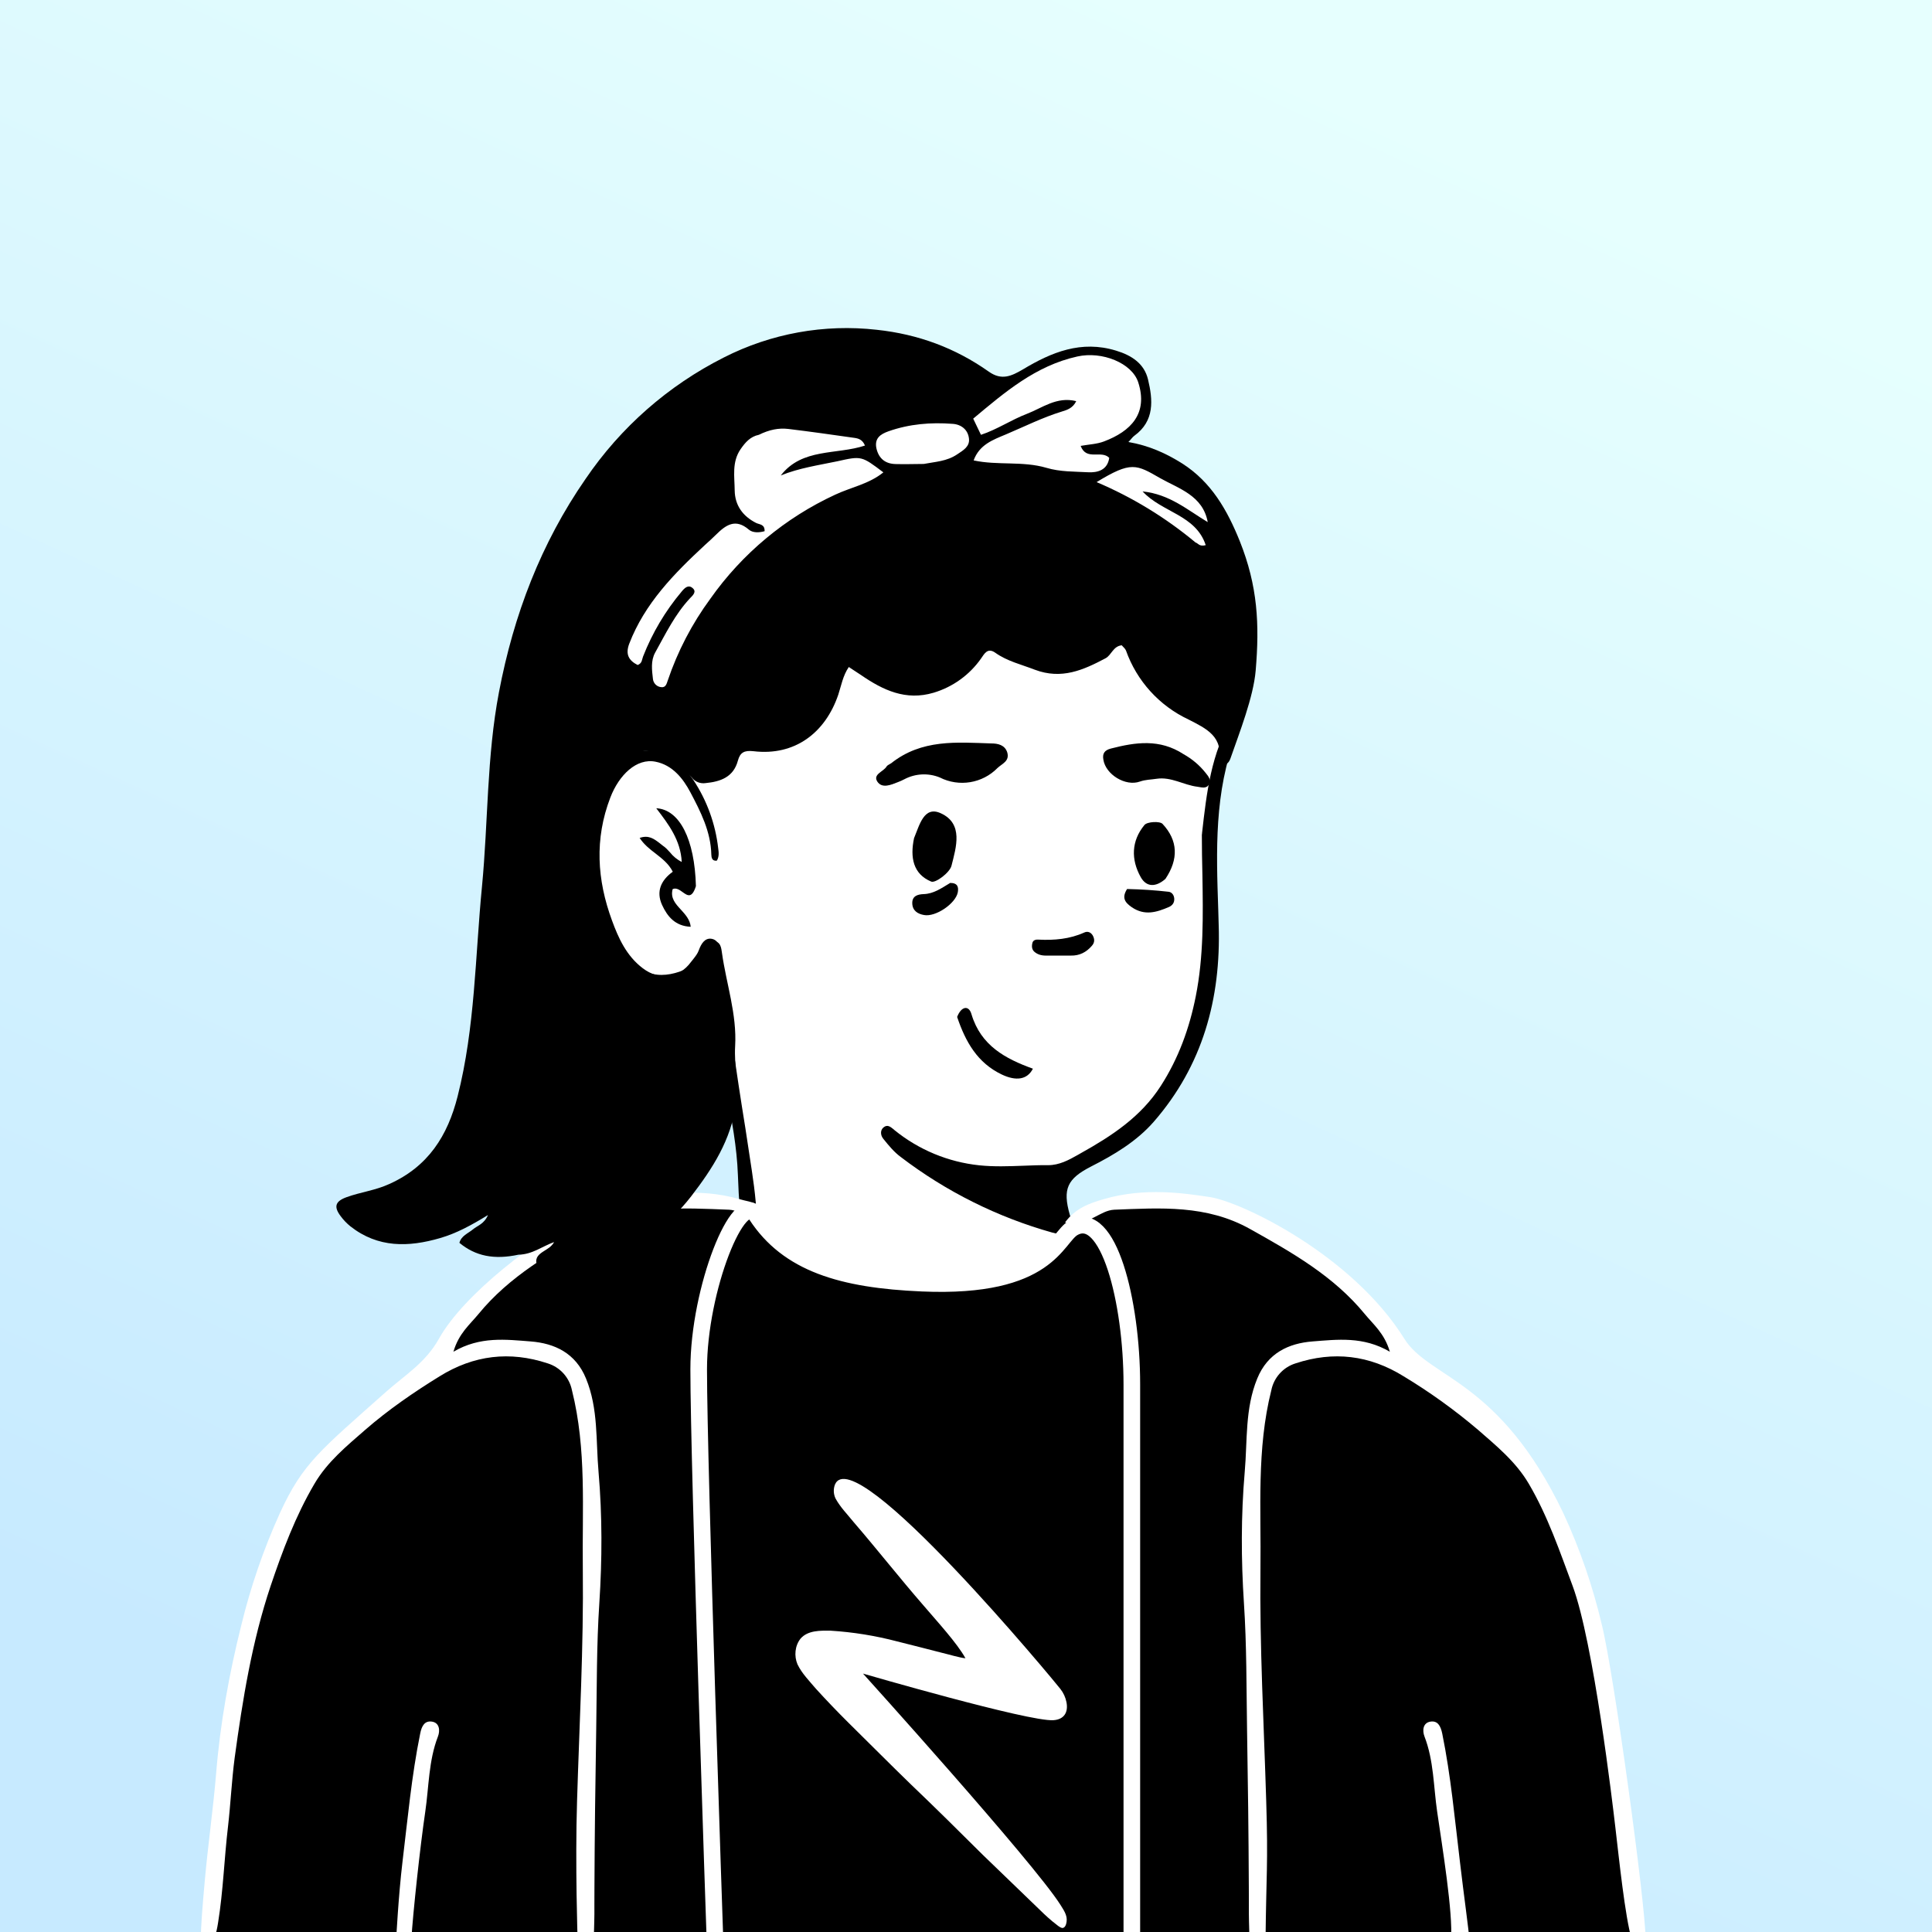
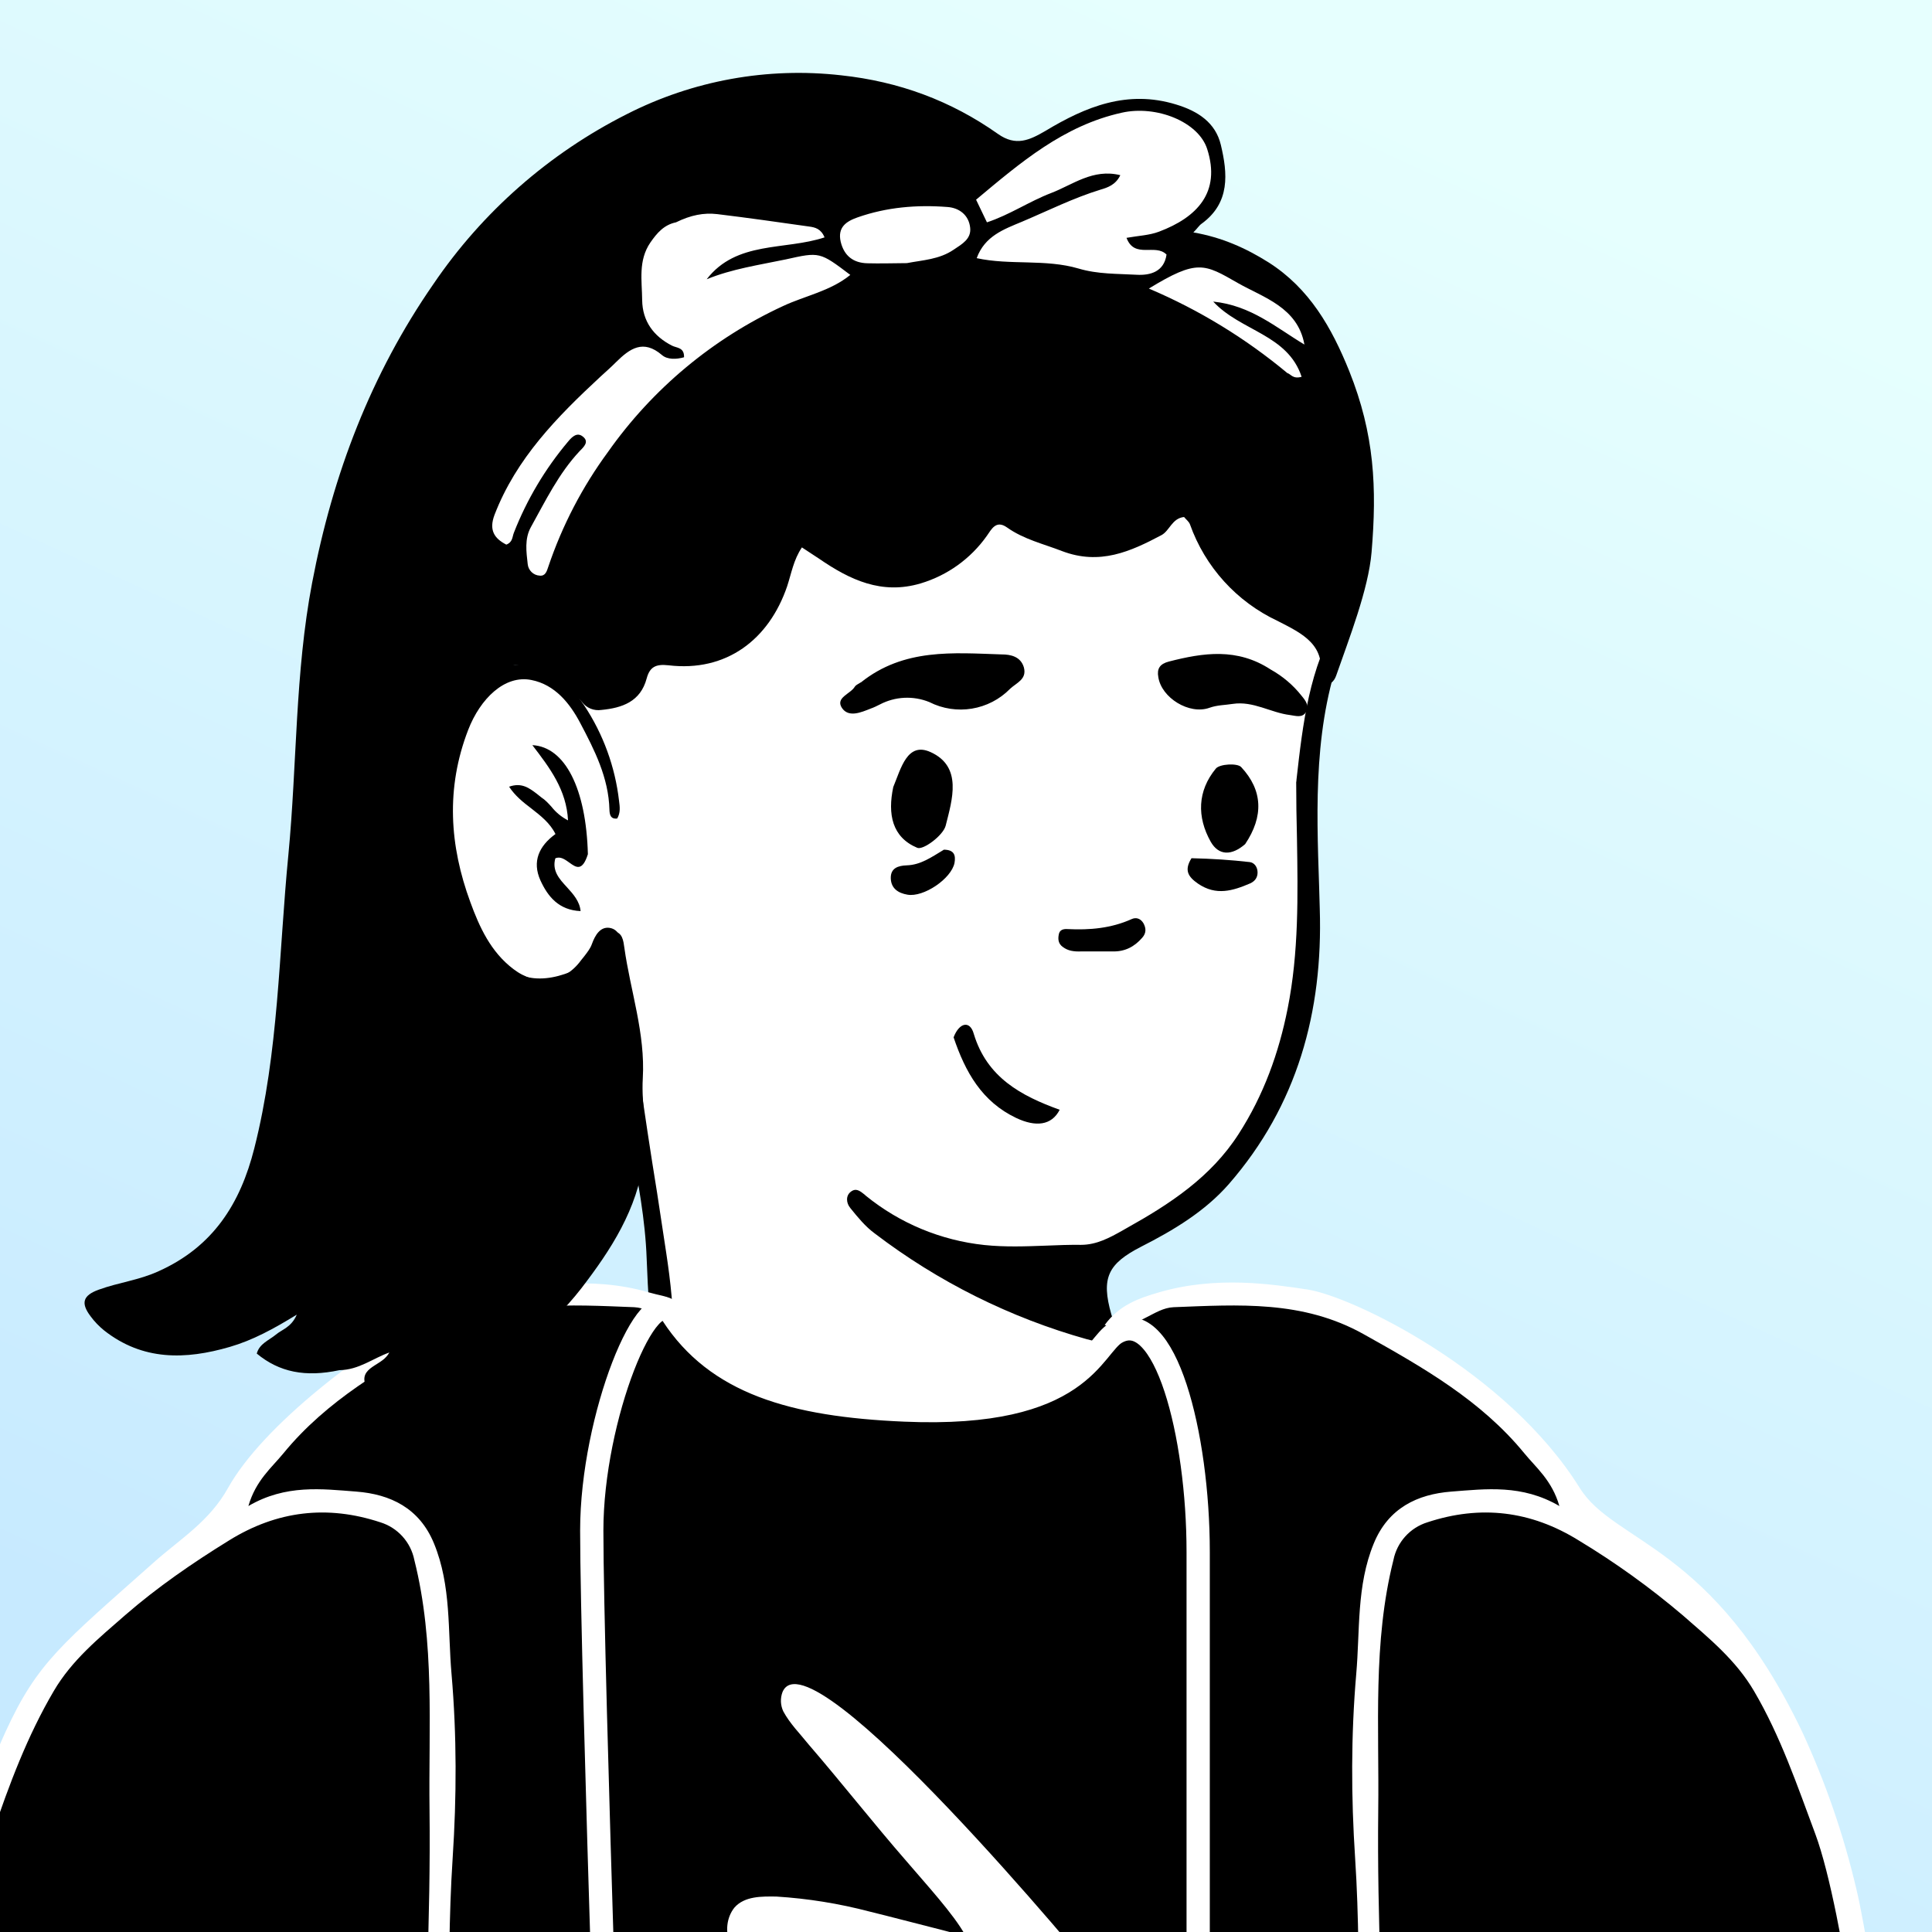
<svg xmlns="http://www.w3.org/2000/svg" viewBox="0 0 1744 1744" fill="none" shape-rendering="auto" width="400" height="400">
  <mask id="viewboxMask">
    <rect width="1744" height="1744" rx="0" ry="0" x="0" y="0" fill="#fff" />
  </mask>
  <g mask="url(#viewboxMask)">
    <rect fill="url(#backgroundLinear)" width="1744" height="1744" x="0" y="0" />
    <defs>
      <linearGradient id="backgroundLinear" gradientTransform="rotate(114 0.5 0.5)">
        <stop stop-color="#e6fffe" />
        <stop offset="1" stop-color="#c7eaff" />
      </linearGradient>
    </defs>
-     <g transform="translate(531 487)">
-       <path d="M554 727.7c-99.2 297-363.8 388.6-503.7 19.8-19.3-50.7 31-69.5 66.2-91.9 24.1-15.3 36.8-28.5 35.3-42.2-7-64.4-36.9-243.8-36.9-243.8l-3-5.8s.7-1.6-2.2 1.2c-3 3-9.9 34.2-37 34.2-24.5 0-49.2-10.9-61-86.3C7.2 285.6 9.6 214 40 201c12.5-5.3 24-7.2 35.2-.8 11.3 6.4-13-22 112-126C268.4 6.4 396.7-3.5 448.5 8 500.3 19.5 552 44.8 574.9 98.5c27.8 65-25.9 114.3-14 262.5-2.2 53.6.8 171.2-146.6 210.6-28 7.5-19.3 48.4 22.7 58.4 67 21 117 72.3 117 97.9" fill="#fff" />
-       <path fill-rule="evenodd" clip-rule="evenodd" d="m554 266.2.1-1.4c4.1-36.4 8.2-71.7 27.1-103.4 6.5 4.4 5.7 10 3.7 15.2-19.9 51.2-18 104.4-16.2 157.6l.4 14c2.1 66.4-14.5 126.8-58.7 177.5-15.4 17.6-35.8 29.8-56.5 40.3-21.4 11-25.9 20.1-19.2 43.6l.8 2.6c1.4 3.9 2.8 7.9-1 11.8-4.5 4.6-9.5 3.3-14.8 1.8l-.6-.1a406.4 406.4 0 0 1-137-68.3c-6-4.4-10.8-10.3-15.5-16.1l-.3-.4c-2.5-3-3-7.8.5-10.4 3.3-2.5 5.8-.5 8.7 1.8l1 .9a145.5 145.5 0 0 0 76.3 31.7c13.4 1.4 26.6.9 40 .4 7.4-.3 14.8-.6 22.3-.5 10.2 0 18.7-4.7 26.7-9.2l2.8-1.6c27.8-15.5 54.3-32.8 72.2-60.7 16.1-25 25.9-52.2 31.6-80.9 7.2-36.1 6.6-72.7 6-109.8-.3-12-.5-24.2-.5-36.4ZM50.6 190.8c21.9-1.7 34 11.2 44.3 26.3a140.4 140.4 0 0 1 22.4 61.5c.5 3.7 1 7.6-1.2 11.3-4.5.6-4.9-3-5-5.6-.5-20.7-9.7-38.7-18.9-56.1-6.6-12.5-16.2-24.6-31.4-27.6-17.2-3.5-33 12-40.8 32.2-14.5 37.6-12 74.6 1.4 111 5.8 15.9 13.1 32.1 27.8 43.2 14.8 11.3 32.7 9.3 43.6-5.7l2-2.5c2-2.6 4-5.1 5-8 2.1-5.8 5.4-11.2 11.3-10.4 6.8 1 8 8.3 8.7 14a3661 3661 0 0 0 22 156.7l5.9 38.8c2.6 17.1 5.6 41.7 3.6 52.1a28 28 0 0 0-.3 2.2c-.4 2.8-.6 5-4.2 5.5-4.9.8-7-2-7.7-6.4-2.3-17-3-23.6-4-49.6-.9-25.2-5.6-50-10.4-74.9l-5-27c-5.2-30.8-10.3-62-10.8-97l-2 3c-7.6 11.3-13.7 20.5-24.5 24a40.5 40.5 0 0 1-46.1-12.5 127.8 127.8 0 0 1-28.8-55.8c-8.4-34-9.9-67.1.9-100.6 5.2-16.1 23.7-44.7 42.2-42Zm34.6 127.5c4.4 3.2 8.4 6 12-5.4-1.1-42.2-14.7-69.2-35.8-70.3 11.2 14.6 22 28.8 23 48.5a32.3 32.3 0 0 1-10.7-8.8c-2-2.2-4-4.4-6.5-6l-3-2.4c-4.8-3.6-9.7-7.4-17.8-4.5 3.8 5.8 9 10 14.3 14 6 4.7 12 9.3 15.6 16.5-10.6 7.7-15.2 17.7-9.7 29.9 4.8 10.5 11.9 19.2 25.9 19.8-.6-6.3-4.7-10.9-8.8-15.4-5-5.4-9.7-10.6-7.5-18.6 3.2-1.5 6.2.7 9 2.7Z" fill="#000" />
+     <g transform="translate(-348.8 -348.8) scale(1.4)">
+       <g transform="translate(531 487)">
+         <path d="M554 727.7c-99.2 297-363.8 388.6-503.7 19.8-19.3-50.7 31-69.5 66.2-91.9 24.1-15.3 36.8-28.5 35.3-42.2-7-64.4-36.9-243.8-36.9-243.8l-3-5.8s.7-1.6-2.2 1.2c-3 3-9.9 34.2-37 34.2-24.5 0-49.2-10.9-61-86.3C7.2 285.6 9.6 214 40 201c12.5-5.3 24-7.2 35.2-.8 11.3 6.4-13-22 112-126C268.4 6.4 396.7-3.5 448.5 8 500.3 19.5 552 44.8 574.9 98.5c27.8 65-25.9 114.3-14 262.5-2.2 53.6.8 171.2-146.6 210.6-28 7.5-19.3 48.4 22.7 58.4 67 21 117 72.3 117 97.9" fill="#fff" />
+         <path fill-rule="evenodd" clip-rule="evenodd" d="m554 266.2.1-1.4c4.1-36.4 8.2-71.7 27.1-103.4 6.5 4.4 5.7 10 3.7 15.2-19.9 51.2-18 104.4-16.2 157.6l.4 14c2.1 66.4-14.5 126.8-58.7 177.5-15.4 17.6-35.8 29.8-56.5 40.3-21.4 11-25.9 20.1-19.2 43.6l.8 2.6c1.4 3.9 2.8 7.9-1 11.8-4.5 4.6-9.5 3.3-14.8 1.8l-.6-.1a406.4 406.4 0 0 1-137-68.3c-6-4.4-10.8-10.3-15.5-16.1l-.3-.4c-2.5-3-3-7.8.5-10.4 3.3-2.5 5.8-.5 8.7 1.8l1 .9a145.5 145.5 0 0 0 76.3 31.7c13.4 1.4 26.6.9 40 .4 7.4-.3 14.8-.6 22.3-.5 10.2 0 18.7-4.7 26.7-9.2l2.8-1.6c27.8-15.5 54.3-32.8 72.2-60.7 16.1-25 25.9-52.2 31.6-80.9 7.2-36.1 6.6-72.7 6-109.8-.3-12-.5-24.2-.5-36.4ZM50.6 190.8c21.9-1.7 34 11.2 44.3 26.3a140.4 140.4 0 0 1 22.4 61.5c.5 3.7 1 7.6-1.2 11.3-4.5.6-4.9-3-5-5.6-.5-20.7-9.7-38.7-18.9-56.1-6.6-12.5-16.2-24.6-31.4-27.6-17.2-3.5-33 12-40.8 32.2-14.5 37.6-12 74.6 1.4 111 5.8 15.9 13.1 32.1 27.8 43.2 14.8 11.3 32.7 9.3 43.6-5.7l2-2.5c2-2.6 4-5.1 5-8 2.1-5.8 5.4-11.2 11.3-10.4 6.8 1 8 8.3 8.7 14a3661 3661 0 0 0 22 156.7l5.9 38.8c2.6 17.1 5.6 41.7 3.6 52.1a28 28 0 0 0-.3 2.2c-.4 2.8-.6 5-4.2 5.5-4.9.8-7-2-7.7-6.4-2.3-17-3-23.6-4-49.6-.9-25.2-5.6-50-10.4-74.9l-5-27c-5.2-30.8-10.3-62-10.8-97l-2 3c-7.6 11.3-13.7 20.5-24.5 24a40.5 40.5 0 0 1-46.1-12.5 127.8 127.8 0 0 1-28.8-55.8c-8.4-34-9.9-67.1.9-100.6 5.2-16.1 23.7-44.7 42.2-42Zm34.6 127.5c4.4 3.2 8.4 6 12-5.4-1.1-42.2-14.7-69.2-35.8-70.3 11.2 14.6 22 28.8 23 48.5a32.3 32.3 0 0 1-10.7-8.8c-2-2.2-4-4.4-6.5-6l-3-2.4c-4.8-3.6-9.7-7.4-17.8-4.5 3.8 5.8 9 10 14.3 14 6 4.7 12 9.3 15.6 16.5-10.6 7.7-15.2 17.7-9.7 29.9 4.8 10.5 11.9 19.2 25.9 19.8-.6-6.3-4.7-10.9-8.8-15.4-5-5.4-9.7-10.6-7.5-18.6 3.2-1.5 6.2.7 9 2.7Z" fill="#000" />
+       </g>
+       <g transform="translate(178 1057)">
+         <path d="M1301.3 694.3S1276 480.8 1263 423.6c-25.7-111.8-73.3-201.4-135.3-220.5-29.6-9.2-39.4-34-47-53.2-3-7.8-5.8-14.7-9.3-19.2C1040 90.7 975 50.5 941 37.3 914.5 27 838.5 20.6 813 30.7c-11.5 4.5-16.2 11-17.6 18.5-1.5.5-3 1.1-4.4 2-3.3 1.8-6 5-9.5 9C768 75.7 745 102.1 653.7 98c-72.5-3.2-120.5-13.8-149-58.3-2.3-3.6-5-4.8-8-4.2a223.7 223.7 0 0 0-163 19C316.2 64 219.4 158.4 218.4 163.7c-2 10.6-25.6 28-55.2 47.6C100.9 252.4 73.6 333 49.3 404.4l-6.6 19.2C31.8 455.2 6.1 692 6.1 692l176 2.3h1119.2Z" fill="#000" />
+         <mask id="bodyVariant08-a" style="mask-type:luminance" maskUnits="userSpaceOnUse" x="453" y="259" width="392" height="433">
+           <path d="m467 692-14-432.5h392V692H467Z" fill="#fff" />
+         </mask>
+         <g mask="url(#bodyVariant08-a)">
+           <g transform="translate(396 278)" style="mix-blend-mode:difference">
+             <path d="M204.9 175.7s150.1 43.7 172 42.1c9.5-.6 13.6-7 11.8-16.2a28 28 0 0 0-5.5-12c-2.9-4-186-225.6-203.5-184.5a16 16 0 0 0 .5 12.5c4.3 8 10.8 14.4 16.3 21.3 21.4 24.8 41.6 50.6 63.1 75.3 12.7 14.9 30.5 34.2 37.9 47.7-5.4-.5-15.1-3.5-21.1-4.9-13.5-3.4-27-7-40.5-10.3a313.1 313.1 0 0 0-60.2-9.7c-9.2-.1-20.4-.4-27 7.1-5.2 6.5-6 15.8-2.8 23.3 4 8.3 10.7 15 16.6 22a855 855 0 0 0 29.6 30.9c18.8 18.5 37.3 37.2 56.2 55.5 22 21 43.5 42.3 65 63.7 15.9 15.5 32 30.7 47.9 46.2 4.8 4.7 9.6 9.4 14.8 13.7l5.3 4.2c1.2.8 2.4 1.7 3.9 1.8 2.5-.4 3.3-3.5 3.6-5.7.9-5.8-2.8-10.7-5.6-15.3C358.6 345.7 205 175.7 205 175.7Z" fill="#fff" />
+           </g>
+         </g>
+         <path d="M1295 694c-6.2-21.3-11.5-73.3-14.9-102-2.4-20.7-19.6-166.5-38.5-217.4-11.6-31.1-22.4-63-39.5-92.1-11.7-20-29.3-34.3-46-48.9a513 513 0 0 0-67-48.2c-30.9-19.2-63.4-23-97.6-11.7a32 32 0 0 0-21.9 24.3c-13.4 53.3-9.1 107.6-9.8 161.6-.8 69.8 3.1 139.5 5.2 209.2 1.8 57.2 0 66.7-.6 125.2h-14.5c-.9-32.2-.4-15.3-.6-47.5-.2-47.6-.8-95.1-1.6-142.7-.6-37.8-.3-75.7-2.8-113.5-2.6-39.6-2.7-79.1.7-118.6 2.5-28.2.1-57 11.3-84.3 9.4-23 28.3-31.8 49.9-33.5 22.4-1.7 45.7-4.8 69.8 9.3-4.8-16.6-15-24.7-22.6-34-28-34.2-65.5-55.5-103.6-76.8-39.3-22-80.7-19-122.6-17.4-6.5.3-12 3.8-17.8 6.7-7.5 4-15.3 7.3-26.6 4.8 9.5-13 22.1-17.3 35.1-21.1 37.1-10.8 73-5.2 95.7-1.8C943 28 1042.7 76 1089.7 151.5c22.3 35.9 85.8 36.4 143.6 157.6a528 528 0 0 1 34.7 100.7c10.9 44 39.5 252.6 39.5 284.2H1295ZM15.3 694c2-6.9 2.7-9.9 3.6-15.7 4.6-28.4 5.5-57.6 8.9-86.3 2.4-20.7 3.3-41.4 6-62 7.2-52.7 15.6-105 32.5-155.4 10.7-31.7 22.4-63 39.5-92.1 11.7-20 29.3-34.3 46-48.9 20.7-18 43.5-33.7 67-48.2 30.9-19.2 63.4-23 97.6-11.7a32 32 0 0 1 21.9 24.3c13.4 53.3 9.1 107.6 9.8 161.6.8 69.8-3.1 139.5-5.2 209.2-1.8 57.2.5 125 .5 125l14.6.2c.9-32.2.4-15.3.6-47.5.2-47.6.8-95.1 1.6-142.7.6-37.8.3-75.7 2.8-113.5 2.6-39.6 2.7-79.1-.7-118.6-2.5-28.2-.1-57-11.3-84.3-9.4-23-28.3-31.8-50-33.5-22.3-1.7-45.6-4.8-69.7 9.3 4.8-16.6 15-24.7 22.6-34 28-34.2 65.5-55.5 103.5-76.8 39.4-22 80.8-19 122.7-17.4 6.5.3 12 3.8 17.8 6.7 7.5 4 2.3 11.5 6.4.7 5.8-15-2-13.2-15-17-37-10.8-74-4-111 .5-7.4 1-14.8 4.4-21.5 8-51.4 27.8-116 77.2-138.6 117.6-12 21.6-30.7 32.8-47.5 47.7C111 252.3 95.3 263.8 74.6 309a573.6 573.6 0 0 0-34.7 100.7c-11 44-19.1 88.6-22.8 134.2-2.7 32.4-7.4 64.8-10.3 97.4-2 22.8-3.5 39.7-3.5 52.6h12Z" fill="#fff" />
+         <path d="M1131.8 694c2-23.7-8-84.7-12.5-115.7-3.3-22.6-3-46-11.4-67.7-2.1-5.4-1.5-12.4 5.3-13.5 6.4-1 9.2 3.5 10.7 10.8 7.8 38.3 11.3 77.2 16 116 3.5 30 7.8 60 8.5 70l-16.6.1ZM193.3 694c1.4-23.6 8-84.7 12.6-115.7 3.3-22.6 3-46 11.4-67.7 2.1-5.4 1.5-12.4-5.3-13.5-6.4-1-9.3 3.5-10.7 10.8-7.8 38.3-11.3 77.2-16 116-3.6 30-5.7 70.1-5.7 70.1h13.7Z" fill="#fff" />
+         <path d="M467.4 694.3S452.7 266.8 452.7 179c0-72.8 36.6-163 52-139.2 28.5 43.8 77.2 58.4 149.7 61.5 115 5 120.9-41.3 136.6-50 31.4-17.6 52.7 66 52.7 141.4V694" stroke="#fff" stroke-width="15" />
+       </g>
+       <g transform="translate(266 207)">
+         <path d="M202 925.6c-22 4.7-38.8 1.3-53.3-10.7 1.7-6.4 7.8-8.5 12.3-12.2 4-3.4 10-4.7 13.5-12.9-15 9.2-28.4 16.5-43.2 20.8-28.5 8.3-56.1 9-81-10.6a49.6 49.6 0 0 1-8.8-9.2c-6.4-8.5-4.9-13.4 5.3-17.1 12.6-4.6 26-6.1 38.6-11.9 35.2-15.8 52.7-43.6 61.7-79.2 15.8-62.2 15.8-126.1 22-189.5 5.6-58.3 4.2-117 15.3-175.2 13.3-70 38-134.6 78.2-192.6a331.1 331.1 0 0 1 124.8-109.6 243.8 243.8 0 0 1 138.1-25c37.3 4 70.8 16.4 101.1 37.8 11.6 8.2 20.4 4 30.7-2 25.9-15.6 52.7-26.6 84.1-17 14.3 4.3 25.5 11.8 28.9 26 4.4 18.4 6.2 37.4-12.4 50.9-1.6 1.1-2.7 3-5.3 5.6 18.5 3.2 34 10.2 48.6 19.4 26.3 16.8 40.6 42 51.9 70 16.3 40.7 17.9 75.2 14.4 116.8-2 24-14.7 56.2-22.8 79.5-1.4 4-4 6.2-8.6 6.4-.8-1.1-2.3-2.3-2.2-3 5.2-23-11-30.4-27-38.6a109.1 109.1 0 0 1-56.5-62.3c-.7-1.8-2.6-3.2-3.8-4.7-7.8.8-9.3 8.9-14.6 11.7-20 10.6-39.7 19.5-64 10.3-12.1-4.7-24.8-7.6-35.6-15.3-7.1-5-10 1.3-13 5.5a80.5 80.5 0 0 1-42.6 30.6c-25.2 7.5-45.7-2.3-65.5-15.9l-11.1-7.3c-5.4 8-6.8 16.8-9.5 25-11.7 34.4-39.2 55.5-76.6 51-8.2-.9-12 1.1-14 8.5-4 15-15.8 19-29.2 20.3-4.8.7-9.5-1.2-12.4-5a89.1 89.1 0 0 0-21.9-17.5c-24-14.6-38.4-2.6-49.4 17.2-17.1 31-16.5 64.7-12.4 99 2.6 22.2 11 41.3 23.2 59.5 17.2 25.8 40.2 22.9 61.4 11.8 5.1-2.6 7-8 8.7-13.5 1.4-4.5 4.7-8.7 10-8.7 6.5 0 7 6.3 7.6 10.4 3.9 28 13.6 55.3 11.9 84.4-1 17 3.2 33.6.8 51.5C394 822.2 377 848 358 872.8a186.7 186.7 0 0 1-82.1 60.4C261 939 245 943.5 228.6 940c-3.8-.8-8.8-.6-10.2-6.1-1.5-5.8 2.2-8.7 6.2-11.3 3.5-2.3 7.2-4.1 9.6-8.4-10.7 3.8-19.6 11.2-32.2 11.4Z" fill="#000" />
+         <path d="M419 185.5c-7.7 1.6-12.2 6.8-16.5 13-8 11.7-5.4 24.7-5.3 37.2.2 13.5 7.3 23.2 19.2 29.3 3.1 1.6 8 1 7.8 7.5-4.9 1.4-10.7 1.6-14.2-1.4-12.1-10.4-20.8-4.2-29.6 4.5-3.3 3.3-6.8 6.4-10.2 9.5-27.8 25.8-54.2 52.6-68.2 89-3.7 9.8-.2 15.2 7.6 19.2 4.2-1.6 3.8-5 4.9-7.7a209.8 209.8 0 0 1 34.9-58.7c2.7-3.3 5.9-6.2 9.5-3.3 4.3 3.3.8 6.6-2 9.4-13.5 14.4-22 32-31.5 49.1-4.1 7.5-2.9 15.8-2 23.8.4 4 3.7 7.2 7.7 7.4 3.7.4 4.6-2.8 5.6-5.8a271.5 271.5 0 0 1 38.5-74 283.6 283.6 0 0 1 112.8-94c14.3-6.7 30.5-9.6 43.4-20.1-19.7-14.9-19.7-14.9-41.6-10-17.2 3.6-34.6 6.1-51 12.8 19.3-25 50.4-18.5 76-27-2.3-5.6-6.2-6.5-10-7-19.7-2.8-39.4-5.6-59.2-8-8.7-1-17 .6-26.6 5.3ZM612.9 208.6c21.6 4.7 44.3.4 65.7 6.7 12.4 3.7 25 3.3 37.4 4 8.8.5 17.7-1.9 19.3-13-7.2-7.4-20.6 3-25.8-10.8 7.8-1.4 14.7-1.6 21-4 24.4-9.2 40-25.3 31-53.3-5.6-17.5-32.7-28.4-55-23.4-37.6 8.3-65.4 32.2-94 56.1l7 14.6c14.6-4.8 27.3-13.5 41.4-18.9 13.9-5.3 26.9-15.9 44.6-11.5-3 6.3-8.3 8-12.7 9.3-17.6 5.4-33.9 13.6-50.7 20.7-11.7 4.9-24 9.2-29.2 23.5ZM567.9 211.8c10.3-2 20.8-2.3 30.2-8.7 5.6-3.7 11.3-7 10.6-14-.8-8.2-7-13-14.8-13.5-19.6-1.5-39 .1-57.8 6.7-7.4 2.6-13 6.4-10.9 15.7 2.2 9.1 8.1 13.7 17.3 13.9 7.7.2 15.4 0 25.4-.1ZM813.2 282.7c2.3.6 3.4 4 9.2 2.4-9-27.4-39.3-29.4-57-48.5 24.4 2.5 40.6 16.8 58.8 27.7-4.3-24-26.4-30.3-42.8-39.6-21.8-12.5-26.2-15.6-57.5 3.5a357.8 357.8 0 0 1 89.3 54.5Z" fill="#fff" />
+       </g>
+       <g transform="translate(791 871)">
+         <path d="M73 47c3.7-9.7 10.6-11 13-2.3 8.5 28.2 30.5 40 55.4 49-5.2 10.2-15.5 11.2-28 5.3C91.3 88.5 80.6 69.5 73 47Z" fill="#000" />
+       </g>
+       <g transform="translate(653 805)" />
+       <g transform="translate(901 668)">
+         <path d="M45.4 194.6c-5 .2-8.7-.4-12-2.9-2.8-2-3.2-4.8-2.6-7.9.5-3.3 3.2-3.8 5.8-3.6 14.1.7 28-.5 41.1-6.4 3.2-1.5 6-.2 7.7 2.6 1.7 3.1 2 6.3-.8 9.4-5 5.8-11.2 9-19 8.8H45.5Z" fill="#000" />
+       </g>
+       <g transform="translate(610 680)">
+         <path d="M407.4 122.5c13 .3 25.4 1.1 37.6 2.5 3 .4 5 3.3 5 6.7 0 3.3-1.7 5.6-4.7 7-11.2 4.8-22 8.2-33.7.2-6.5-4.5-9-8.7-4.2-16.4ZM247.6 117c7 0 7.8 3.8 7 8.5-2 10.2-20 22.4-30.4 20.5-5.9-1-10.5-4-10.7-10.5-.2-6.7 4.8-8.2 10.3-8.4 9-.3 15.8-5.2 23.8-10ZM215.1 76.6c5-12 9-29.4 24.1-22.5 20.7 9.4 13.9 30.7 9.7 47.4-1.6 6.3-14.5 15.9-18.3 14.3-16.3-6.8-19.2-21.7-15.5-39.2ZM442 113.4c-8.6 7.5-17 7.6-22.2-1.5-9-16-8.6-32.8 3.3-47.2 2.5-3 13.8-3.6 16.3-1 14 15 14.6 31.8 2.6 49.7Z" fill="#000" />
+       </g>
+       <g transform="translate(610 680)" />
+       <g transform="translate(774 657)">
+         <path d="M30.3 32.1C58 10 89.8 13.1 121 14.1c5.7 0 12.2 1.3 14.3 8.3 2.1 7.7-4.6 9.9-8.8 13.8a44.7 44.7 0 0 1-52.2 8.6 37.9 37.9 0 0 0-31.9 1.6c-2 1-3.8 1.9-5.8 2.6-6.3 2.5-14.3 6-18.6-.4-4.4-6.7 5.6-9 8.3-13.7.6-1 2-1.6 3.9-2.8ZM294.4 23.8c7.7 4.3 14.5 10 20 17 2.5 3 5 6.3 3 10.2-2.4 4.3-6.7 2.7-10.4 2.2-12.5-1.5-23.7-9.2-37-7.2-5 .8-9.9.7-15 2.5-13 4.7-31-6.4-33-19.8-1-5.4 1-8.5 6.8-10 22.2-5.7 44-9 65.6 5.1Z" fill="#000" />
+       </g>
+       <g transform="translate(0 559)" />
    </g>
-     <g transform="translate(178 1057)">
-       <path d="M1301.3 694.3S1276 480.8 1263 423.6c-25.7-111.8-73.3-201.4-135.3-220.5-29.6-9.2-39.4-34-47-53.2-3-7.8-5.8-14.7-9.3-19.2C1040 90.7 975 50.5 941 37.3 914.5 27 838.5 20.6 813 30.7c-11.5 4.5-16.2 11-17.6 18.5-1.5.5-3 1.1-4.4 2-3.3 1.8-6 5-9.5 9C768 75.7 745 102.1 653.7 98c-72.5-3.2-120.5-13.8-149-58.3-2.3-3.6-5-4.8-8-4.2a223.7 223.7 0 0 0-163 19C316.2 64 219.4 158.4 218.4 163.7c-2 10.6-25.6 28-55.2 47.6C100.9 252.4 73.6 333 49.3 404.4l-6.6 19.2C31.8 455.2 6.1 692 6.1 692l176 2.3h1119.2Z" fill="#000" />
-       <mask id="bodyVariant08-a" style="mask-type:luminance" maskUnits="userSpaceOnUse" x="453" y="259" width="392" height="433">
-         <path d="m467 692-14-432.5h392V692H467Z" fill="#fff" />
-       </mask>
-       <g mask="url(#bodyVariant08-a)">
-         <g transform="translate(396 278)" style="mix-blend-mode:difference">
-           <path d="M204.9 175.7s150.1 43.7 172 42.1c9.5-.6 13.6-7 11.8-16.2a28 28 0 0 0-5.5-12c-2.9-4-186-225.6-203.5-184.5a16 16 0 0 0 .5 12.5c4.3 8 10.8 14.4 16.3 21.3 21.4 24.8 41.6 50.6 63.1 75.3 12.7 14.9 30.5 34.2 37.9 47.7-5.4-.5-15.1-3.5-21.1-4.9-13.5-3.4-27-7-40.5-10.3a313.1 313.1 0 0 0-60.2-9.7c-9.2-.1-20.4-.4-27 7.1-5.2 6.5-6 15.8-2.8 23.3 4 8.3 10.7 15 16.6 22a855 855 0 0 0 29.6 30.9c18.8 18.5 37.3 37.2 56.2 55.5 22 21 43.5 42.3 65 63.7 15.9 15.5 32 30.7 47.9 46.2 4.8 4.7 9.6 9.4 14.8 13.7l5.3 4.2c1.2.8 2.4 1.7 3.9 1.8 2.5-.4 3.3-3.5 3.6-5.7.9-5.8-2.8-10.7-5.6-15.3C358.6 345.7 205 175.7 205 175.7Z" fill="#fff" />
-         </g>
-       </g>
-       <path d="M1295 694c-6.2-21.3-11.5-73.3-14.9-102-2.4-20.7-19.6-166.5-38.5-217.4-11.6-31.1-22.4-63-39.5-92.1-11.7-20-29.3-34.3-46-48.9a513 513 0 0 0-67-48.2c-30.9-19.2-63.4-23-97.6-11.7a32 32 0 0 0-21.9 24.3c-13.4 53.3-9.1 107.6-9.8 161.6-.8 69.8 3.1 139.5 5.2 209.2 1.8 57.2 0 66.7-.6 125.2h-14.5c-.9-32.2-.4-15.3-.6-47.5-.2-47.6-.8-95.1-1.6-142.7-.6-37.8-.3-75.7-2.8-113.5-2.6-39.6-2.7-79.1.7-118.6 2.5-28.2.1-57 11.3-84.3 9.4-23 28.3-31.8 49.9-33.5 22.4-1.7 45.7-4.8 69.8 9.3-4.8-16.6-15-24.7-22.6-34-28-34.2-65.5-55.5-103.6-76.8-39.3-22-80.7-19-122.6-17.4-6.5.3-12 3.8-17.8 6.7-7.5 4-15.3 7.3-26.6 4.8 9.5-13 22.1-17.3 35.1-21.1 37.1-10.8 73-5.2 95.7-1.8C943 28 1042.7 76 1089.7 151.5c22.3 35.9 85.8 36.4 143.6 157.6a528 528 0 0 1 34.7 100.7c10.9 44 39.5 252.6 39.5 284.2H1295ZM15.3 694c2-6.9 2.7-9.9 3.6-15.7 4.6-28.4 5.5-57.6 8.9-86.3 2.4-20.7 3.3-41.4 6-62 7.2-52.7 15.6-105 32.5-155.4 10.7-31.7 22.4-63 39.5-92.1 11.7-20 29.3-34.3 46-48.9 20.7-18 43.5-33.7 67-48.2 30.9-19.2 63.4-23 97.6-11.7a32 32 0 0 1 21.9 24.3c13.4 53.3 9.1 107.6 9.8 161.6.8 69.8-3.1 139.5-5.2 209.2-1.8 57.2.5 125 .5 125l14.6.2c.9-32.2.4-15.3.6-47.5.2-47.6.8-95.1 1.6-142.7.6-37.8.3-75.7 2.8-113.5 2.6-39.6 2.7-79.1-.7-118.6-2.5-28.2-.1-57-11.3-84.3-9.4-23-28.3-31.8-50-33.5-22.3-1.7-45.6-4.8-69.7 9.3 4.8-16.6 15-24.7 22.6-34 28-34.2 65.5-55.5 103.5-76.8 39.4-22 80.8-19 122.7-17.4 6.5.3 12 3.8 17.8 6.7 7.5 4 2.3 11.5 6.4.7 5.8-15-2-13.2-15-17-37-10.8-74-4-111 .5-7.4 1-14.8 4.4-21.5 8-51.4 27.8-116 77.2-138.6 117.6-12 21.6-30.7 32.8-47.5 47.7C111 252.3 95.3 263.8 74.6 309a573.6 573.6 0 0 0-34.7 100.7c-11 44-19.1 88.6-22.8 134.2-2.7 32.4-7.4 64.8-10.3 97.4-2 22.8-3.5 39.7-3.5 52.6h12Z" fill="#fff" />
-       <path d="M1131.8 694c2-23.7-8-84.7-12.5-115.7-3.3-22.6-3-46-11.4-67.7-2.1-5.4-1.5-12.4 5.3-13.5 6.4-1 9.2 3.5 10.7 10.8 7.8 38.3 11.3 77.2 16 116 3.5 30 7.8 60 8.5 70l-16.6.1ZM193.3 694c1.4-23.6 8-84.7 12.6-115.7 3.3-22.6 3-46 11.4-67.7 2.1-5.4 1.5-12.4-5.3-13.5-6.4-1-9.3 3.5-10.7 10.8-7.8 38.3-11.3 77.2-16 116-3.6 30-5.7 70.1-5.7 70.1h13.7Z" fill="#fff" />
-       <path d="M467.4 694.3S452.7 266.8 452.7 179c0-72.8 36.6-163 52-139.2 28.5 43.8 77.2 58.4 149.7 61.5 115 5 120.9-41.3 136.6-50 31.4-17.6 52.7 66 52.7 141.4V694" stroke="#fff" stroke-width="15" />
-     </g>
-     <g transform="translate(266 207)">
-       <path d="M202 925.6c-22 4.7-38.8 1.3-53.3-10.7 1.7-6.4 7.8-8.5 12.3-12.2 4-3.4 10-4.7 13.5-12.9-15 9.2-28.4 16.5-43.2 20.8-28.5 8.3-56.1 9-81-10.6a49.6 49.6 0 0 1-8.8-9.2c-6.4-8.5-4.9-13.4 5.3-17.1 12.6-4.6 26-6.1 38.6-11.9 35.2-15.8 52.7-43.6 61.7-79.2 15.8-62.2 15.8-126.1 22-189.5 5.6-58.3 4.2-117 15.3-175.2 13.3-70 38-134.6 78.2-192.6a331.1 331.1 0 0 1 124.8-109.6 243.8 243.8 0 0 1 138.1-25c37.3 4 70.8 16.4 101.1 37.8 11.6 8.2 20.4 4 30.7-2 25.9-15.6 52.7-26.6 84.1-17 14.3 4.3 25.5 11.8 28.9 26 4.4 18.4 6.2 37.4-12.4 50.9-1.6 1.1-2.7 3-5.3 5.6 18.5 3.2 34 10.2 48.6 19.4 26.3 16.8 40.6 42 51.9 70 16.3 40.7 17.9 75.2 14.4 116.8-2 24-14.7 56.2-22.8 79.5-1.4 4-4 6.2-8.6 6.4-.8-1.1-2.3-2.3-2.2-3 5.2-23-11-30.4-27-38.6a109.1 109.1 0 0 1-56.5-62.3c-.7-1.8-2.6-3.2-3.8-4.7-7.8.8-9.3 8.9-14.6 11.7-20 10.6-39.7 19.5-64 10.3-12.1-4.7-24.8-7.6-35.6-15.3-7.1-5-10 1.3-13 5.5a80.5 80.5 0 0 1-42.6 30.6c-25.2 7.5-45.7-2.3-65.5-15.9l-11.1-7.3c-5.4 8-6.8 16.8-9.5 25-11.7 34.4-39.2 55.5-76.6 51-8.2-.9-12 1.1-14 8.5-4 15-15.8 19-29.2 20.3-4.8.7-9.5-1.2-12.4-5a89.1 89.1 0 0 0-21.9-17.5c-24-14.6-38.4-2.6-49.4 17.2-17.1 31-16.5 64.7-12.4 99 2.6 22.2 11 41.3 23.2 59.5 17.2 25.8 40.2 22.9 61.4 11.8 5.1-2.6 7-8 8.7-13.5 1.4-4.5 4.7-8.7 10-8.7 6.5 0 7 6.3 7.6 10.4 3.9 28 13.6 55.3 11.9 84.4-1 17 3.2 33.6.8 51.5C394 822.2 377 848 358 872.8a186.7 186.7 0 0 1-82.1 60.4C261 939 245 943.5 228.6 940c-3.8-.8-8.8-.6-10.2-6.1-1.5-5.8 2.2-8.7 6.2-11.3 3.5-2.3 7.2-4.1 9.6-8.4-10.7 3.8-19.6 11.2-32.2 11.4Z" fill="#000" />
-       <path d="M419 185.5c-7.7 1.6-12.2 6.8-16.5 13-8 11.7-5.4 24.7-5.3 37.2.2 13.5 7.3 23.2 19.2 29.3 3.1 1.6 8 1 7.8 7.5-4.9 1.4-10.7 1.6-14.2-1.4-12.1-10.4-20.8-4.2-29.6 4.5-3.3 3.3-6.8 6.4-10.2 9.5-27.8 25.8-54.2 52.6-68.2 89-3.7 9.8-.2 15.2 7.6 19.2 4.2-1.6 3.8-5 4.9-7.7a209.8 209.8 0 0 1 34.9-58.7c2.7-3.3 5.9-6.2 9.5-3.3 4.3 3.3.8 6.6-2 9.4-13.5 14.4-22 32-31.5 49.1-4.1 7.5-2.9 15.8-2 23.8.4 4 3.7 7.2 7.7 7.4 3.7.4 4.6-2.8 5.6-5.8a271.5 271.5 0 0 1 38.5-74 283.6 283.6 0 0 1 112.8-94c14.3-6.7 30.5-9.6 43.4-20.1-19.7-14.9-19.7-14.9-41.6-10-17.2 3.6-34.6 6.1-51 12.8 19.3-25 50.4-18.5 76-27-2.3-5.6-6.2-6.5-10-7-19.7-2.8-39.4-5.6-59.2-8-8.7-1-17 .6-26.6 5.3ZM612.9 208.6c21.6 4.7 44.3.4 65.7 6.7 12.4 3.7 25 3.3 37.4 4 8.8.5 17.7-1.9 19.3-13-7.2-7.4-20.6 3-25.8-10.8 7.8-1.4 14.7-1.6 21-4 24.4-9.2 40-25.3 31-53.3-5.6-17.5-32.7-28.4-55-23.4-37.6 8.3-65.4 32.2-94 56.1l7 14.6c14.6-4.8 27.3-13.5 41.4-18.9 13.9-5.3 26.9-15.9 44.6-11.5-3 6.3-8.3 8-12.7 9.3-17.6 5.4-33.9 13.6-50.7 20.7-11.7 4.9-24 9.2-29.2 23.5ZM567.9 211.8c10.3-2 20.8-2.3 30.2-8.7 5.6-3.7 11.3-7 10.6-14-.8-8.2-7-13-14.8-13.5-19.6-1.5-39 .1-57.8 6.7-7.4 2.6-13 6.4-10.9 15.7 2.2 9.1 8.1 13.7 17.3 13.9 7.7.2 15.4 0 25.4-.1ZM813.2 282.7c2.3.6 3.4 4 9.2 2.4-9-27.4-39.3-29.4-57-48.5 24.4 2.5 40.6 16.8 58.8 27.7-4.3-24-26.4-30.3-42.8-39.6-21.8-12.5-26.2-15.6-57.5 3.5a357.8 357.8 0 0 1 89.3 54.5Z" fill="#fff" />
-     </g>
-     <g transform="translate(791 871)">
-       <path d="M73 47c3.7-9.7 10.6-11 13-2.3 8.5 28.2 30.5 40 55.4 49-5.2 10.2-15.5 11.2-28 5.3C91.3 88.5 80.6 69.5 73 47Z" fill="#000" />
-     </g>
-     <g transform="translate(653 805)" />
-     <g transform="translate(901 668)">
-       <path d="M45.4 194.6c-5 .2-8.7-.4-12-2.9-2.8-2-3.2-4.8-2.6-7.9.5-3.3 3.2-3.8 5.8-3.6 14.1.7 28-.5 41.1-6.4 3.2-1.5 6-.2 7.7 2.6 1.7 3.1 2 6.3-.8 9.4-5 5.8-11.2 9-19 8.8H45.5Z" fill="#000" />
-     </g>
-     <g transform="translate(610 680)">
-       <path d="M407.4 122.5c13 .3 25.4 1.1 37.6 2.5 3 .4 5 3.3 5 6.7 0 3.3-1.7 5.6-4.7 7-11.2 4.8-22 8.2-33.7.2-6.5-4.5-9-8.7-4.2-16.4ZM247.6 117c7 0 7.8 3.8 7 8.5-2 10.2-20 22.4-30.4 20.5-5.9-1-10.5-4-10.7-10.5-.2-6.7 4.8-8.2 10.3-8.4 9-.3 15.8-5.2 23.8-10ZM215.1 76.6c5-12 9-29.4 24.1-22.5 20.7 9.4 13.9 30.7 9.7 47.4-1.6 6.3-14.5 15.9-18.3 14.3-16.3-6.8-19.2-21.7-15.5-39.2ZM442 113.4c-8.6 7.5-17 7.6-22.2-1.5-9-16-8.6-32.8 3.3-47.2 2.5-3 13.8-3.6 16.3-1 14 15 14.6 31.8 2.6 49.7Z" fill="#000" />
-     </g>
-     <g transform="translate(610 680)" />
-     <g transform="translate(774 657)">
-       <path d="M30.3 32.1C58 10 89.8 13.1 121 14.1c5.7 0 12.2 1.3 14.3 8.3 2.1 7.7-4.6 9.9-8.8 13.8a44.7 44.7 0 0 1-52.2 8.6 37.9 37.9 0 0 0-31.9 1.6c-2 1-3.8 1.9-5.8 2.6-6.3 2.5-14.3 6-18.6-.4-4.4-6.7 5.6-9 8.3-13.7.6-1 2-1.6 3.9-2.8ZM294.4 23.8c7.7 4.3 14.5 10 20 17 2.5 3 5 6.3 3 10.2-2.4 4.3-6.7 2.7-10.4 2.2-12.5-1.5-23.7-9.2-37-7.2-5 .8-9.9.7-15 2.5-13 4.7-31-6.4-33-19.8-1-5.4 1-8.5 6.8-10 22.2-5.7 44-9 65.6 5.1Z" fill="#000" />
-     </g>
-     <g transform="translate(0 559)" />
  </g>
</svg>
